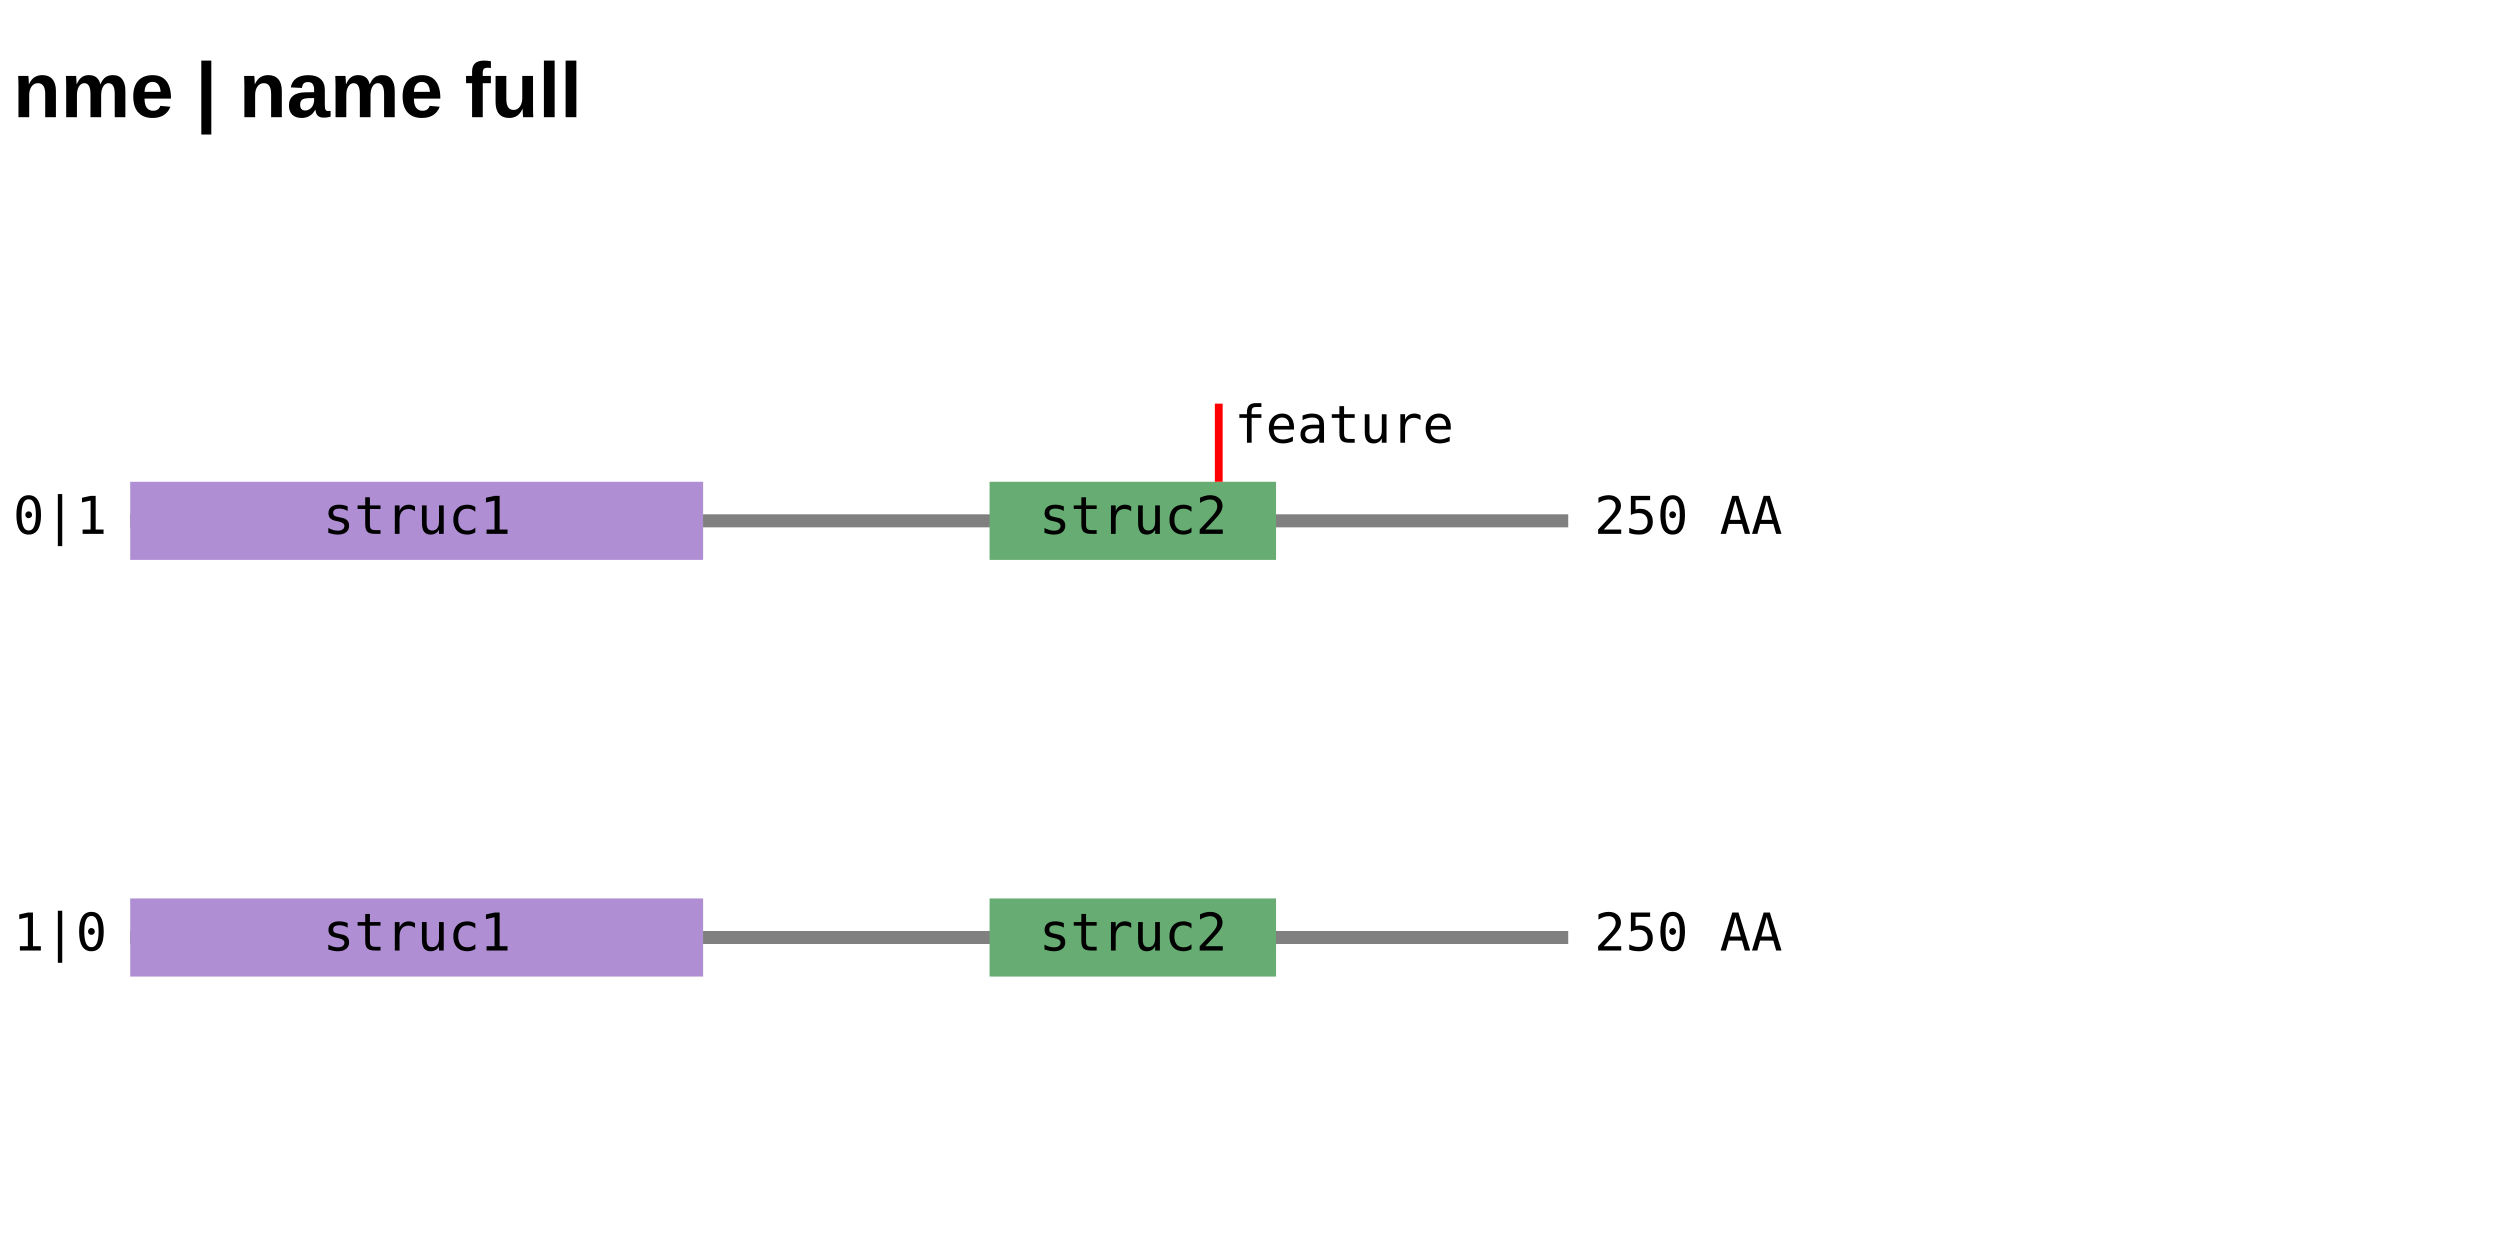
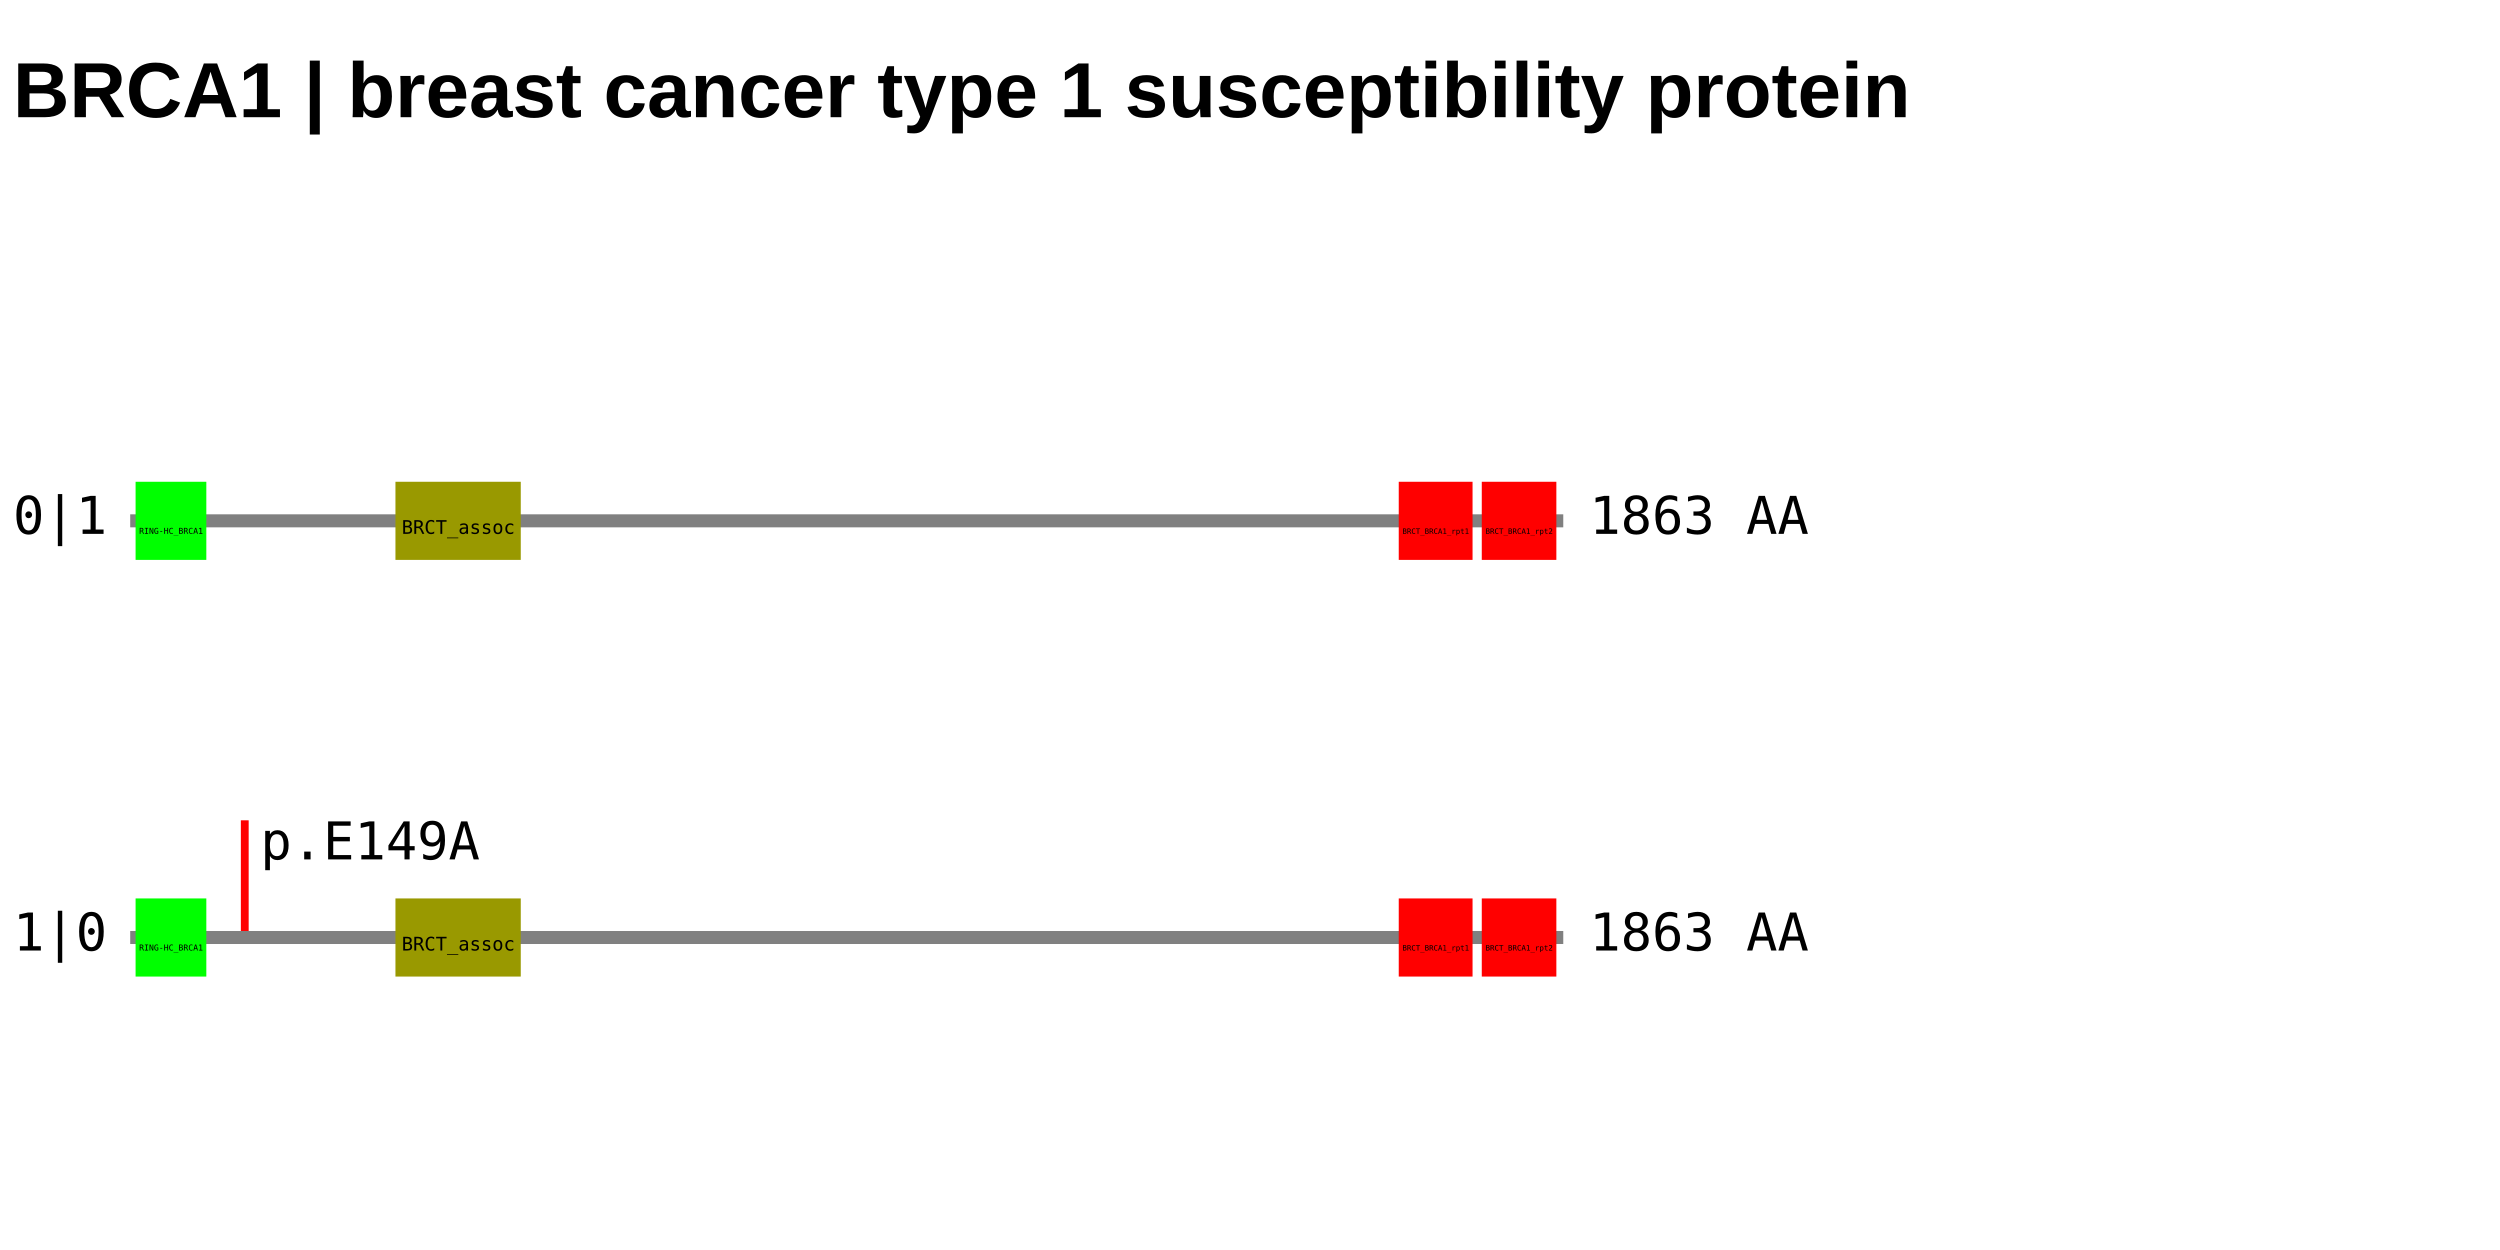
<svg xmlns="http://www.w3.org/2000/svg" width="960" height="480">
  <rect x="0" y="0" width="960" height="480" fill="white" />
-   <text font-family="Sans,Arial" font-size="30" font-stretch="ultra-condensed" font-weight="bold" fill="black" x="5" y="45">nme | name full</text>
-   <line stroke="grey" stroke-width="5" x1="50" y1="200" x2="602.2" y2="200" />
-   <line stroke="grey" stroke-width="5" x1="50" y1="360" x2="602.2" y2="360" />
+   <text font-family="Sans,Arial" font-size="30" font-stretch="ultra-condensed" font-weight="bold" fill="black" x="5" y="45">BRCA1 | breast cancer type 1 susceptibility protein</text>
+   <line stroke="red" stroke-width="3" x1="93.988" y1="360" x2="93.988" y2="315" />
+   <text font-family="monospace" font-size="20" x="99.988" y="330"> p.E149A</text>
+   <line stroke="grey" stroke-width="5" x1="50" y1="200" x2="600.295" y2="200" />
+   <line stroke="grey" stroke-width="5" x1="50" y1="360" x2="600.295" y2="360" />
  <text stroke-width="1" font-family="monospace" font-size="20" fill="black" x="5" y="205">0|1</text>
  <text stroke-width="1" font-family="monospace" font-size="20" fill="black" x="5" y="365">1|0</text>
-   <text stroke-width="1" font-family="monospace" font-size="20" fill="black" x="612.2" y="205">250 AA</text>
-   <text stroke-width="1" font-family="monospace" font-size="20" fill="black" x="612.2" y="365">250 AA</text>
-   <rect x="50.0" y="185" width="220.0" height="30" fill="#af8ed3" />
-   <text font-family="monospace" font-size="20" fill="black" x="124.0" y="205">struc1</text>
-   <rect x="380.0" y="185" width="110.0" height="30" fill="#66ac73" />
-   <text font-family="monospace" font-size="20" fill="black" x="399.0" y="205">struc2</text>
-   <rect x="50.0" y="345" width="220.0" height="30" fill="#af8ed3" />
-   <text font-family="monospace" font-size="20" fill="black" x="124.0" y="365">struc1</text>
-   <rect x="380.0" y="345" width="110.0" height="30" fill="#66ac73" />
-   <text font-family="monospace" font-size="20" fill="black" x="399.0" y="365">struc2</text>
-   <line stroke="red" stroke-width="3" x1="468.0" y1="185" x2="468.0" y2="155" />
-   <text font-family="monospace" font-size="20" x="474.0" y="170">feature</text>
+   <text stroke-width="1" font-family="monospace" font-size="20" fill="black" x="610.295" y="205">1863 AA</text>
+   <text stroke-width="1" font-family="monospace" font-size="20" fill="black" x="610.295" y="365">1863 AA</text>
+   <rect x="52.067" y="185" width="27.16" height="30" fill="#00ff00" />
+   <text font-family="monospace" font-size="3.134" fill="black" x="53.425" y="205">RING-HC_BRCA1</text>
+   <rect x="151.852" y="185" width="48.121" height="30" fill="#999900" />
+   <text font-family="monospace" font-size="7.218" fill="black" x="154.258" y="205">BRCT_assoc</text>
+   <rect x="537.118" y="185" width="28.341" height="30" fill="#ff0000" />
+   <text font-family="monospace" font-size="2.834" fill="black" x="538.535" y="205">BRCT_BRCA1_rpt1</text>
+   <rect x="569.002" y="185" width="28.637" height="30" fill="#ff0000" />
+   <text font-family="monospace" font-size="2.864" fill="black" x="570.433" y="205">BRCT_BRCA1_rpt2</text>
+   <rect x="52.067" y="345" width="27.16" height="30" fill="#00ff00" />
+   <text font-family="monospace" font-size="3.134" fill="black" x="53.425" y="365">RING-HC_BRCA1</text>
+   <rect x="151.852" y="345" width="48.121" height="30" fill="#999900" />
+   <text font-family="monospace" font-size="7.218" fill="black" x="154.258" y="365">BRCT_assoc</text>
+   <rect x="537.118" y="345" width="28.341" height="30" fill="#ff0000" />
+   <text font-family="monospace" font-size="2.834" fill="black" x="538.535" y="365">BRCT_BRCA1_rpt1</text>
+   <rect x="569.002" y="345" width="28.637" height="30" fill="#ff0000" />
+   <text font-family="monospace" font-size="2.864" fill="black" x="570.433" y="365">BRCT_BRCA1_rpt2</text>
</svg>
